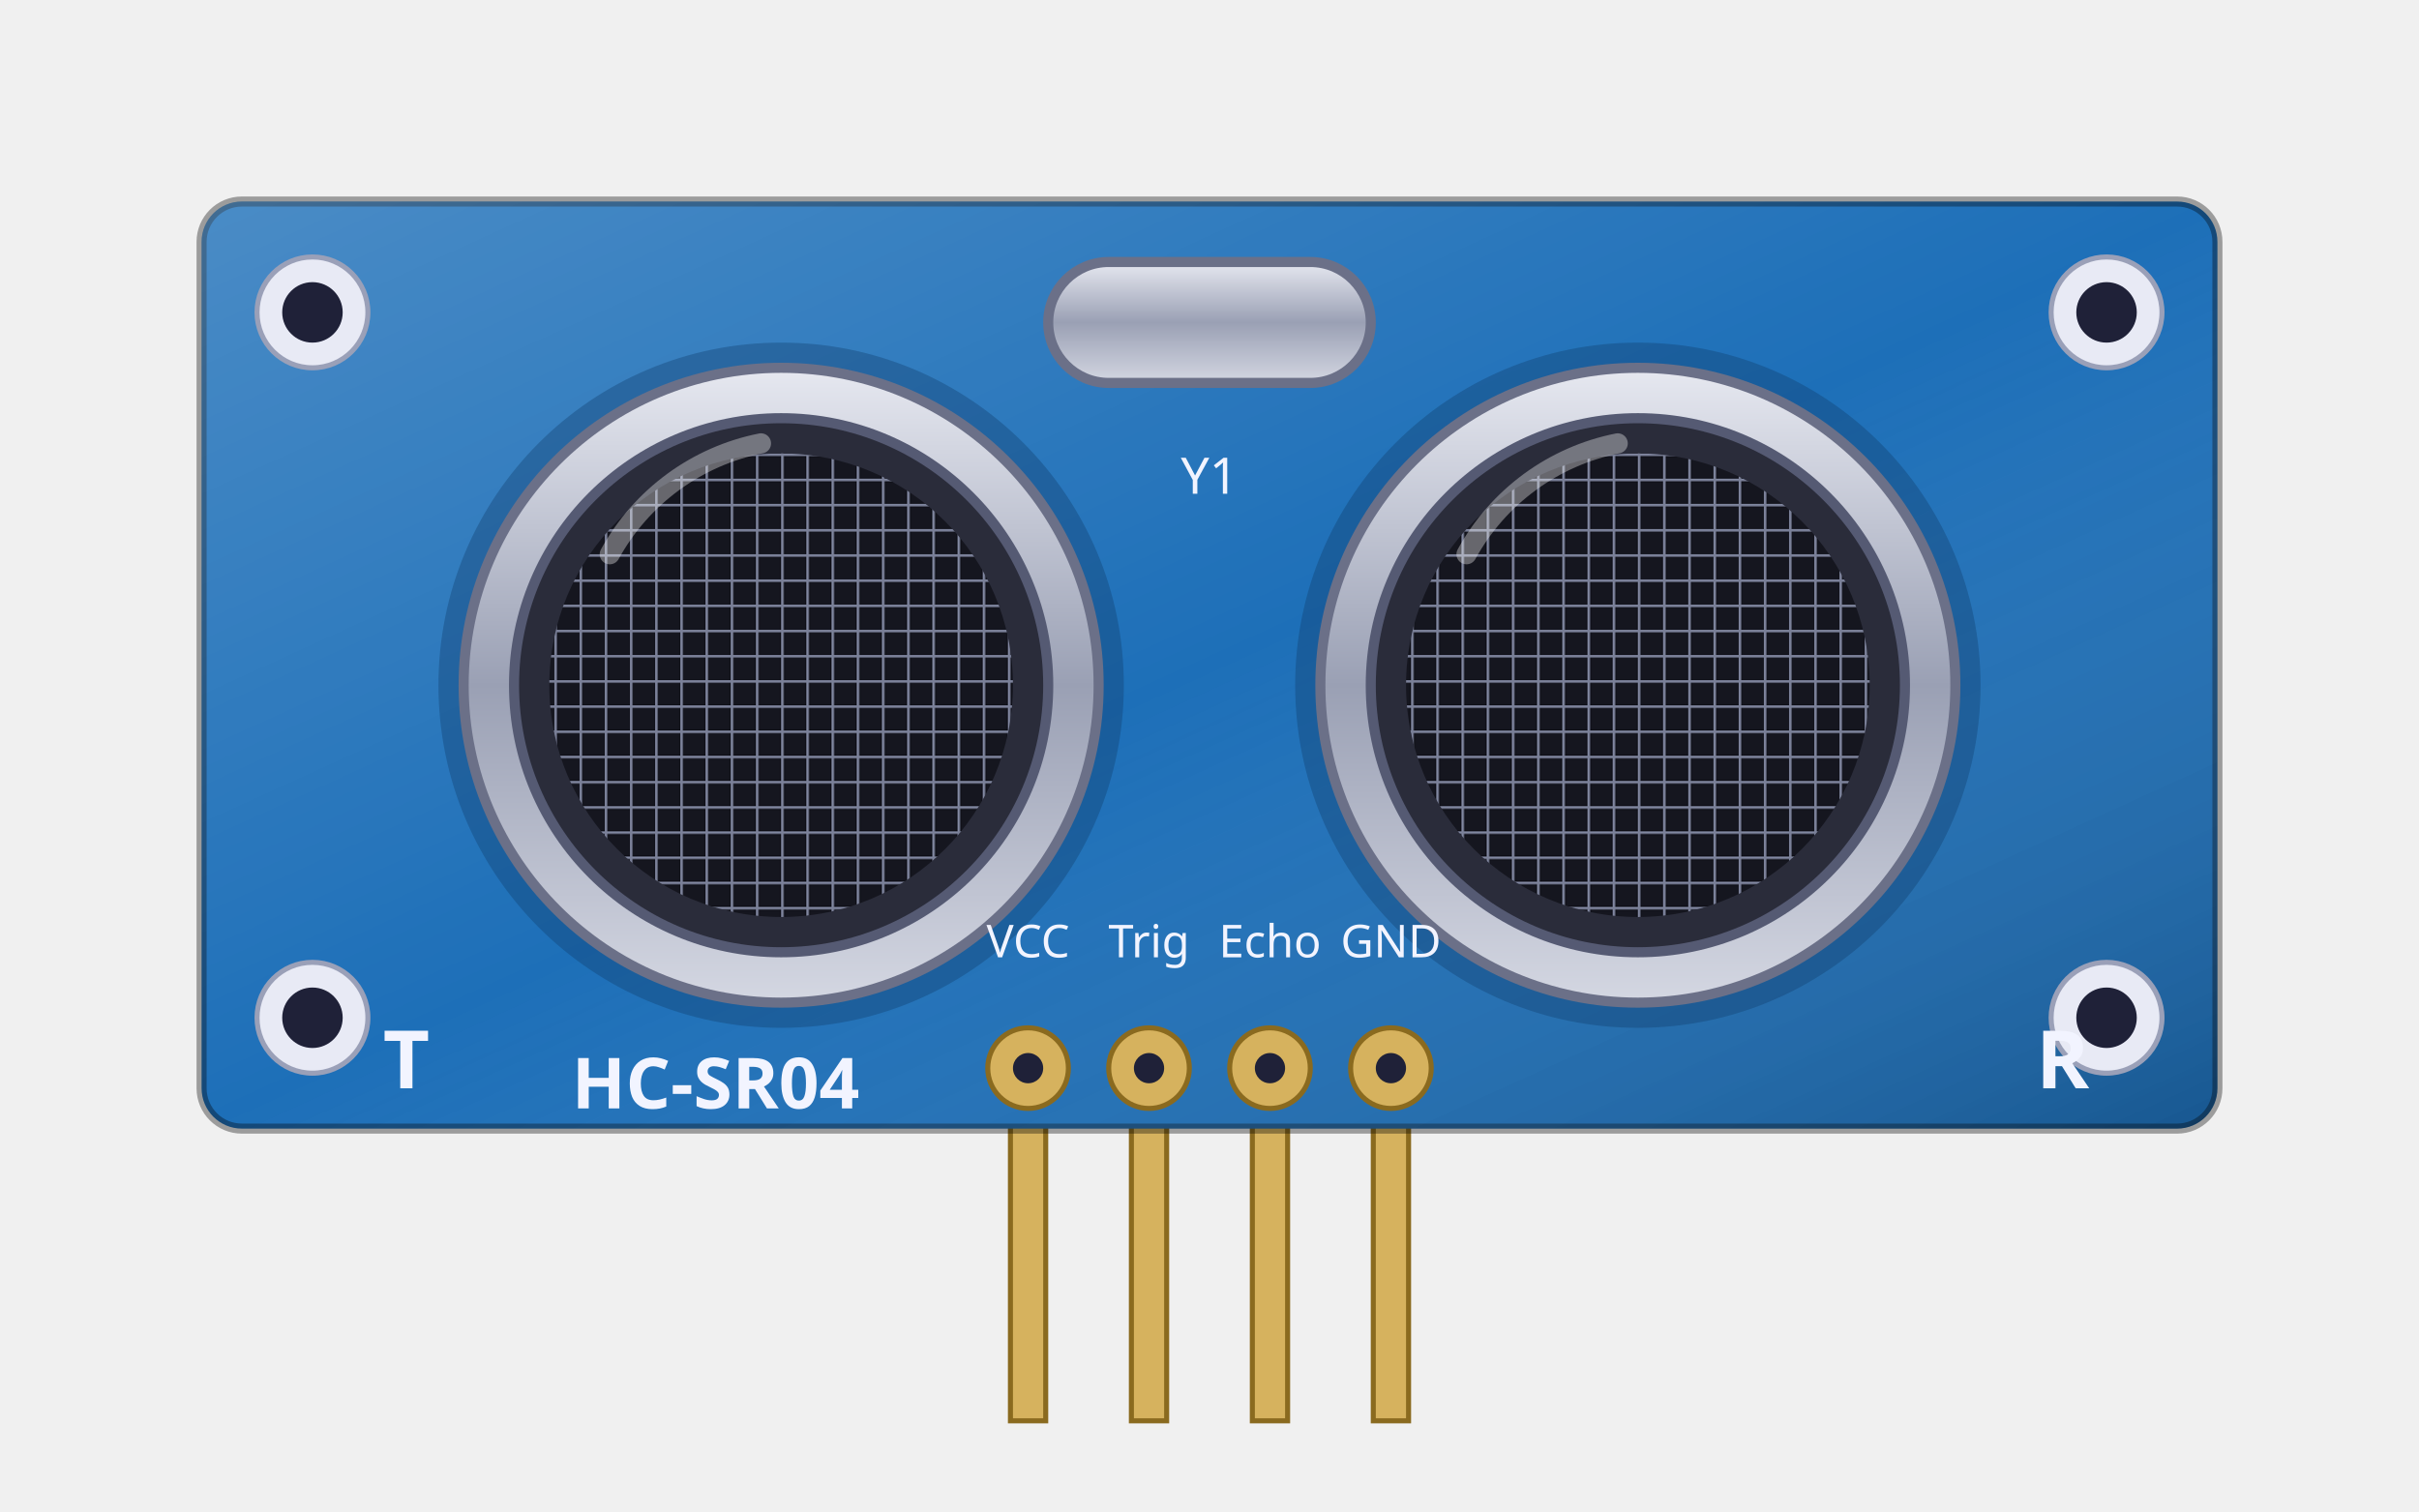
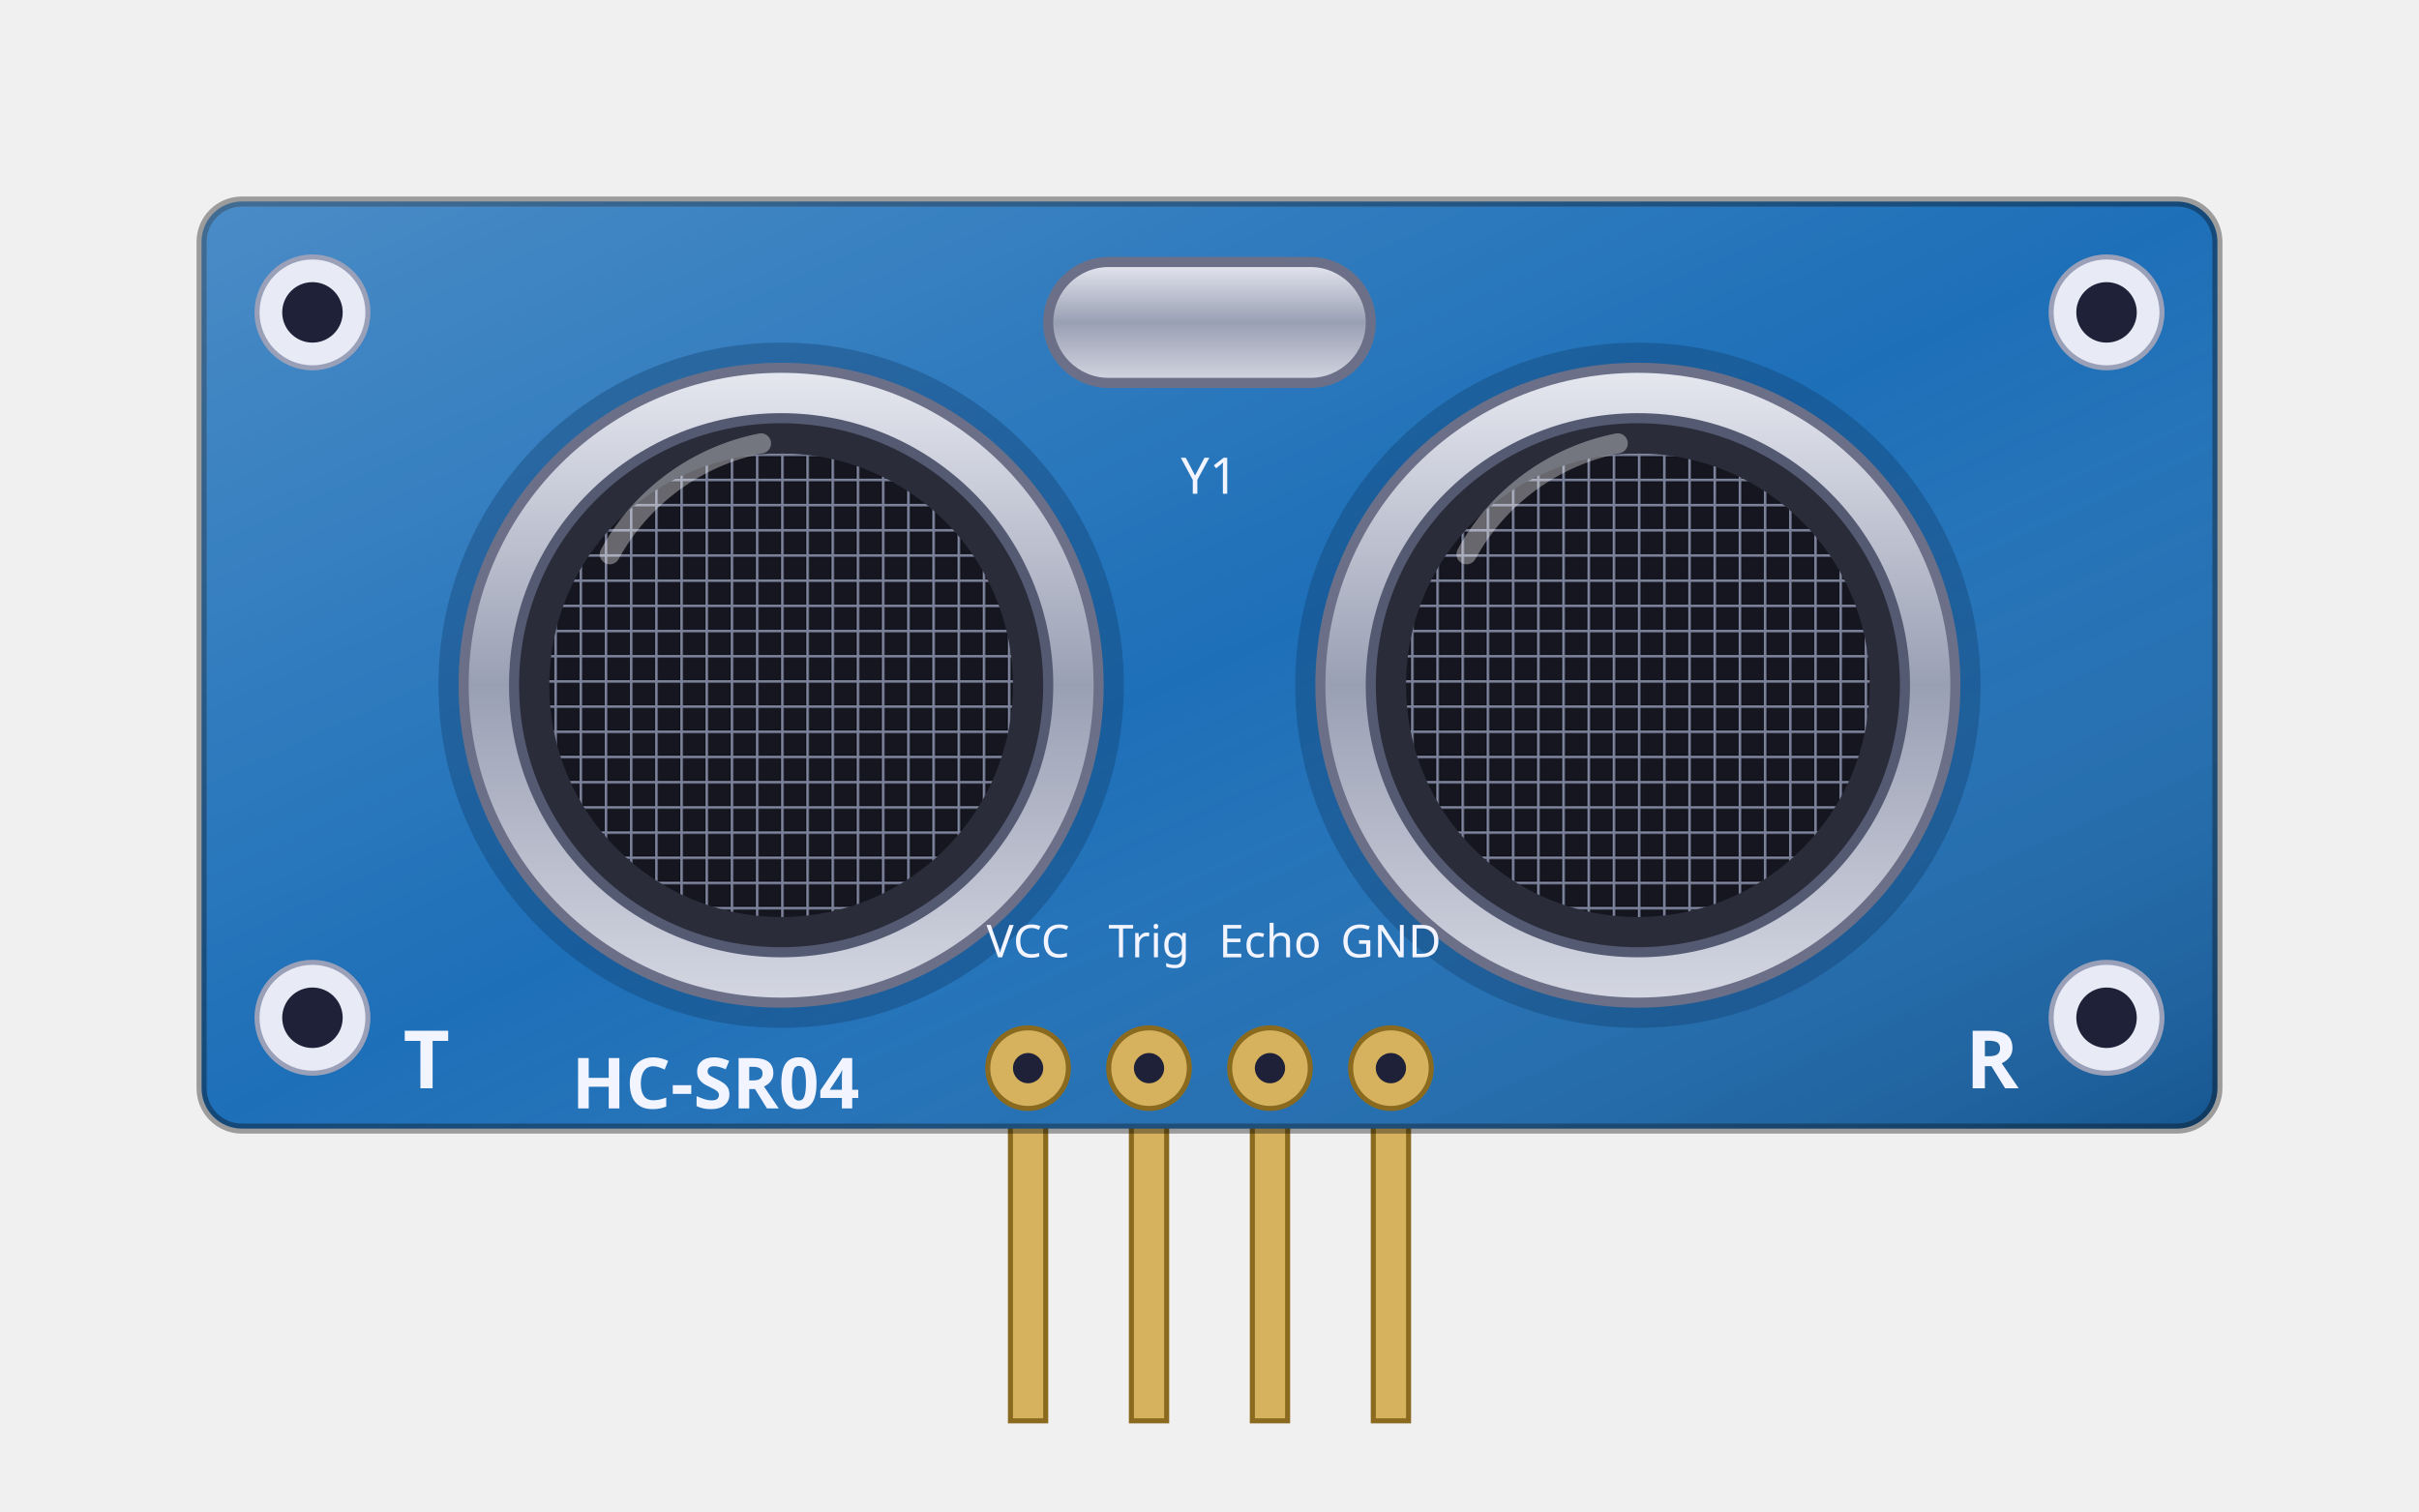
<svg xmlns="http://www.w3.org/2000/svg" style="color-scheme:dark" viewBox="0 0 480 300" width="480" height="300">
  <style>
    :not(svg):has(&gt; title) {
      cursor: help
    }
  </style>
  <defs>
    <linearGradient id="sh" x1="0" y1="0" x2="1" y2="1">
      <stop offset="0" stop-color="#fff" stop-opacity=".2" />
      <stop offset=".5" stop-color="#fff" stop-opacity="0" />
      <stop offset="1" stop-color="#000" stop-opacity=".22" />
    </linearGradient>
    <linearGradient id="mt" x1="0" y1="0" x2="0" y2="1">
      <stop offset="0" stop-color="#e6e8f0" />
      <stop offset=".5" stop-color="#9aa0b4" />
      <stop offset="1" stop-color="#d4d7e2" />
    </linearGradient>
    <linearGradient id="bl" x1="0" y1="0" x2="1" y2="0">
      <stop offset="0" stop-color="#3f86ff" />
      <stop offset=".5" stop-color="#2f6fe0" />
      <stop offset="1" stop-color="#1d4aa8" />
    </linearGradient>
    <pattern id="mesh" width="5" height="5" patternUnits="userSpaceOnUse">
      <rect width="5" height="5" fill="#15161f" />
      <path d="M0 0H5M0 0V5" stroke="#7a8098" stroke-width="1" />
    </pattern>
  </defs>
  <g>
    <rect x="200.5" y="214" width="7" height="68" fill="#d6b25e" stroke="#8a6a1f" />
    <rect x="224.5" y="214" width="7" height="68" fill="#d6b25e" stroke="#8a6a1f" />
    <rect x="248.5" y="214" width="7" height="68" fill="#d6b25e" stroke="#8a6a1f" />
    <rect x="272.5" y="214" width="7" height="68" fill="#d6b25e" stroke="#8a6a1f" />
  </g>
-   <rect x="40" y="40" width="400" height="184" rx="8" fill="#1d6fb8" stroke="#000" stroke-opacity=".35" stroke-width="2">
-     </rect>
-   <rect x="40" y="40" width="400" height="184" rx="8" fill="url(#sh)" />
-   <circle cx="62" cy="62" r="11" fill="#e8eaf5" stroke="#9aa0b8" />
-   <circle cx="62" cy="62" r="6" fill="#1f2138" />
-   <circle cx="418" cy="62" r="11" fill="#e8eaf5" stroke="#9aa0b8" />
-   <circle cx="418" cy="62" r="6" fill="#1f2138" />
-   <circle cx="62" cy="202" r="11" fill="#e8eaf5" stroke="#9aa0b8" />
-   <circle cx="62" cy="202" r="6" fill="#1f2138" />
-   <circle cx="418" cy="202" r="11" fill="#e8eaf5" stroke="#9aa0b8" />
-   <circle cx="418" cy="202" r="6" fill="#1f2138" />
+   <g>
+     <rect x="40" y="40" width="400" height="184" rx="8" fill="#1d6fb8" stroke="#000" stroke-opacity=".35" stroke-width="2">
+   </rect>
+     <rect x="40" y="40" width="400" height="184" rx="8" fill="url(#sh)" />
+     <circle cx="62" cy="62" r="11" fill="#e8eaf5" stroke="#9aa0b8" />
+     <circle cx="62" cy="62" r="6" fill="#1f2138" />
+     <circle cx="418" cy="62" r="11" fill="#e8eaf5" stroke="#9aa0b8" />
+     <circle cx="418" cy="62" r="6" fill="#1f2138" />
+     <circle cx="62" cy="202" r="11" fill="#e8eaf5" stroke="#9aa0b8" />
+     <circle cx="62" cy="202" r="6" fill="#1f2138" />
+     <circle cx="418" cy="202" r="11" fill="#e8eaf5" stroke="#9aa0b8" />
+     <circle cx="418" cy="202" r="6" fill="#1f2138" />
+     <text x="142" y="220" fill="#f2f4ff" font-family="sans-serif" font-size="14" font-weight="700" text-anchor="middle">HC-SR04</text>
+   </g>
  <g>
    <circle cx="155" cy="136" r="68" fill="#0d3a66" opacity=".35" />
    <circle cx="155" cy="136" r="63" fill="url(#mt)" stroke="#6b7088" stroke-width="2" />
    <circle cx="155" cy="136" r="53" fill="#2a2c3a" stroke="#555a73" stroke-width="2" />
    <circle cx="155" cy="136" r="46" fill="url(#mesh)" />
    <path d="M121 110a44 44 0 0 1 30 -22" stroke="#fff" stroke-opacity=".35" stroke-width="4" fill="none" stroke-linecap="round" />
+     <text x="80" y="216" fill="#f2f4ff" font-family="sans-serif" font-size="16" font-weight="700" text-anchor="start">T</text>
  </g>
  <g>
    <circle cx="325" cy="136" r="68" fill="#0d3a66" opacity=".35" />
    <circle cx="325" cy="136" r="63" fill="url(#mt)" stroke="#6b7088" stroke-width="2" />
    <circle cx="325" cy="136" r="53" fill="#2a2c3a" stroke="#555a73" stroke-width="2" />
    <circle cx="325" cy="136" r="46" fill="url(#mesh)" />
    <path d="M291 110a44 44 0 0 1 30 -22" stroke="#fff" stroke-opacity=".35" stroke-width="4" fill="none" stroke-linecap="round" />
+     <text x="390" y="216" fill="#f2f4ff" font-family="sans-serif" font-size="16" font-weight="700" text-anchor="start">R</text>
  </g>
  <g>
+     <text x="240" y="98" fill="#f2f4ff" font-family="sans-serif" font-size="10" font-weight="400" text-anchor="middle">Y1</text>
    <rect x="208" y="52" width="64" height="24" rx="12" fill="url(#mt)" stroke="#6b7088" stroke-width="2" />
  </g>
-   <text x="240" y="98" fill="#f2f4ff" font-family="sans-serif" font-size="10" font-weight="400" text-anchor="middle">Y1</text>
-   <text x="142" y="220" fill="#f2f4ff" font-family="sans-serif" font-size="14" font-weight="700" text-anchor="middle">HC-SR04</text>
-   <text x="76" y="216" fill="#f2f4ff" font-family="sans-serif" font-size="16" font-weight="700" text-anchor="start">T</text>
-   <text x="404" y="216" fill="#f2f4ff" font-family="sans-serif" font-size="16" font-weight="700" text-anchor="start">R</text>
-   <text x="204" y="190" fill="#f2f4ff" font-family="sans-serif" font-size="9" font-weight="400" text-anchor="middle">VCC</text>
-   <circle cx="204" cy="212" r="8" fill="#d6b25e" stroke="#8a6a1f" />
-   <circle cx="204" cy="212" r="3" fill="#1f2138" />
-   <text x="228" y="190" fill="#f2f4ff" font-family="sans-serif" font-size="9" font-weight="400" text-anchor="middle">Trig</text>
-   <circle cx="228" cy="212" r="8" fill="#d6b25e" stroke="#8a6a1f" />
-   <circle cx="228" cy="212" r="3" fill="#1f2138" />
-   <text x="252" y="190" fill="#f2f4ff" font-family="sans-serif" font-size="9" font-weight="400" text-anchor="middle">Echo</text>
-   <circle cx="252" cy="212" r="8" fill="#d6b25e" stroke="#8a6a1f" />
-   <circle cx="252" cy="212" r="3" fill="#1f2138" />
-   <text x="276" y="190" fill="#f2f4ff" font-family="sans-serif" font-size="9" font-weight="400" text-anchor="middle">GND</text>
-   <circle cx="276" cy="212" r="8" fill="#d6b25e" stroke="#8a6a1f" />
-   <circle cx="276" cy="212" r="3" fill="#1f2138" />
+   <g>
+     <text x="204" y="190" fill="#f2f4ff" font-family="sans-serif" font-size="9" font-weight="400" text-anchor="middle">VCC</text>
+     <circle cx="204" cy="212" r="8" fill="#d6b25e" stroke="#8a6a1f" />
+     <circle cx="204" cy="212" r="3" fill="#1f2138" />
+     <text x="228" y="190" fill="#f2f4ff" font-family="sans-serif" font-size="9" font-weight="400" text-anchor="middle">Trig</text>
+     <circle cx="228" cy="212" r="8" fill="#d6b25e" stroke="#8a6a1f" />
+     <circle cx="228" cy="212" r="3" fill="#1f2138" />
+     <text x="252" y="190" fill="#f2f4ff" font-family="sans-serif" font-size="9" font-weight="400" text-anchor="middle">Echo</text>
+     <circle cx="252" cy="212" r="8" fill="#d6b25e" stroke="#8a6a1f" />
+     <circle cx="252" cy="212" r="3" fill="#1f2138" />
+     <text x="276" y="190" fill="#f2f4ff" font-family="sans-serif" font-size="9" font-weight="400" text-anchor="middle">GND</text>
+     <circle cx="276" cy="212" r="8" fill="#d6b25e" stroke="#8a6a1f" />
+     <circle cx="276" cy="212" r="3" fill="#1f2138" />
+   </g>
</svg>
